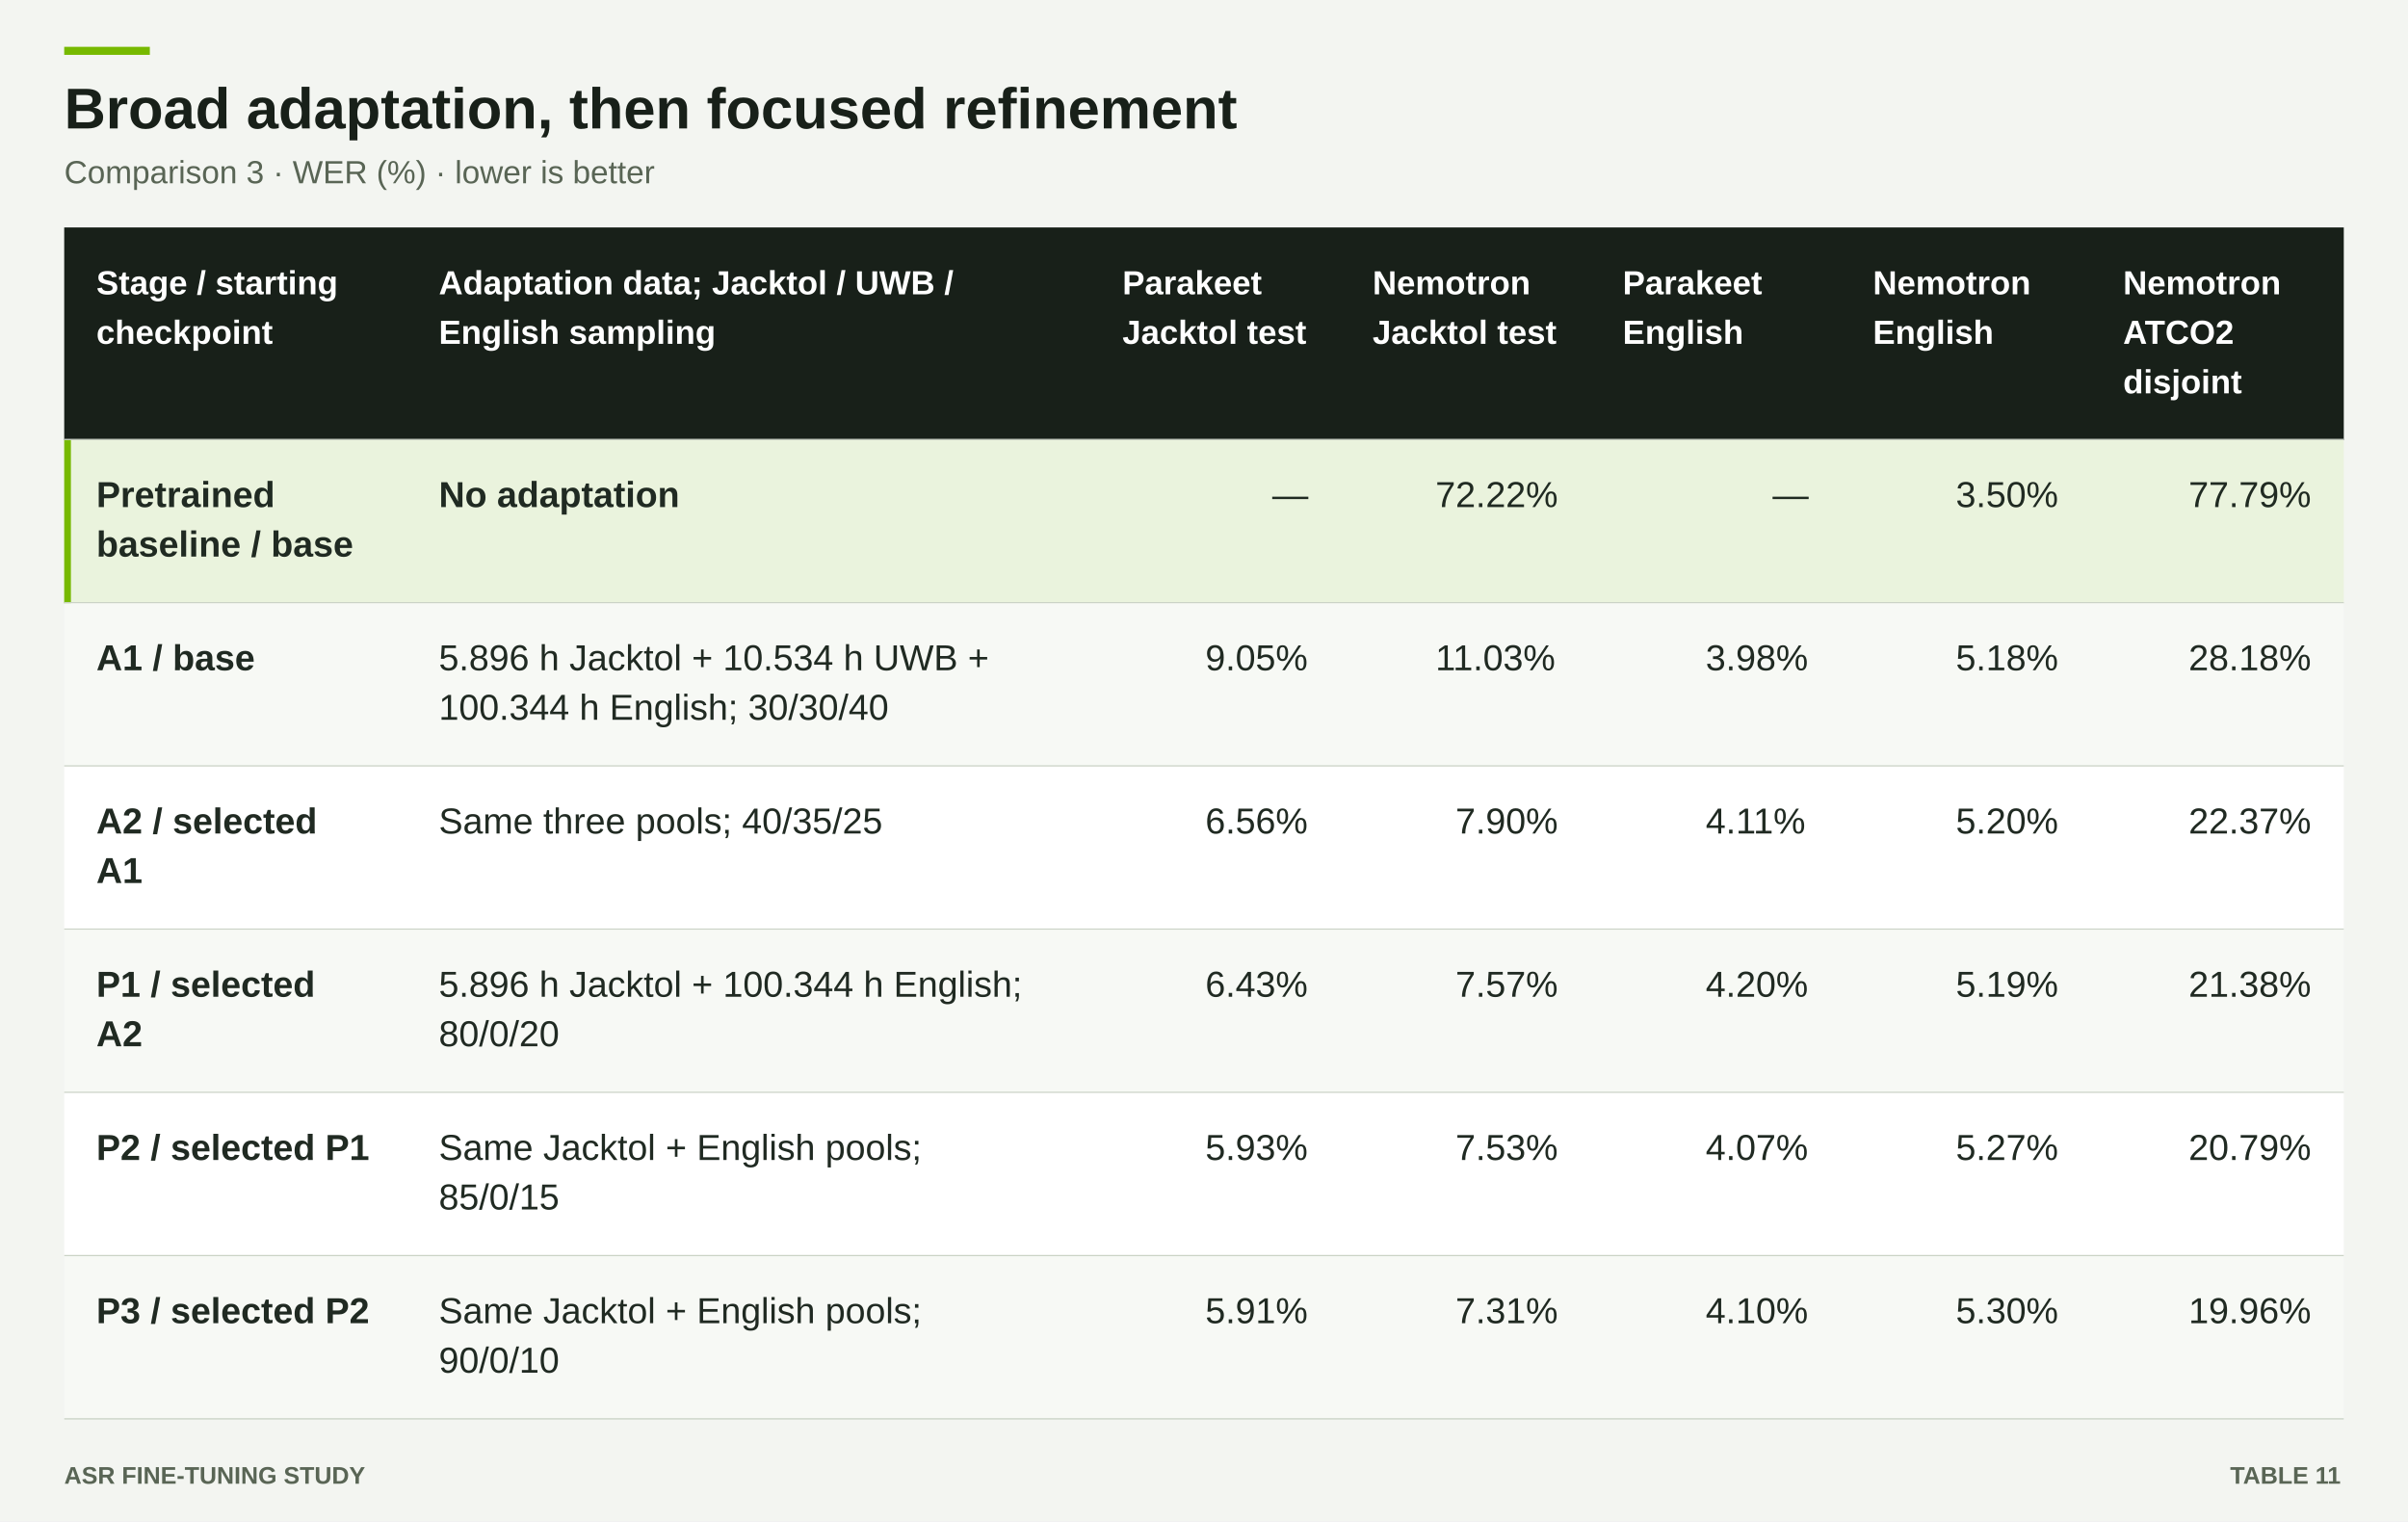
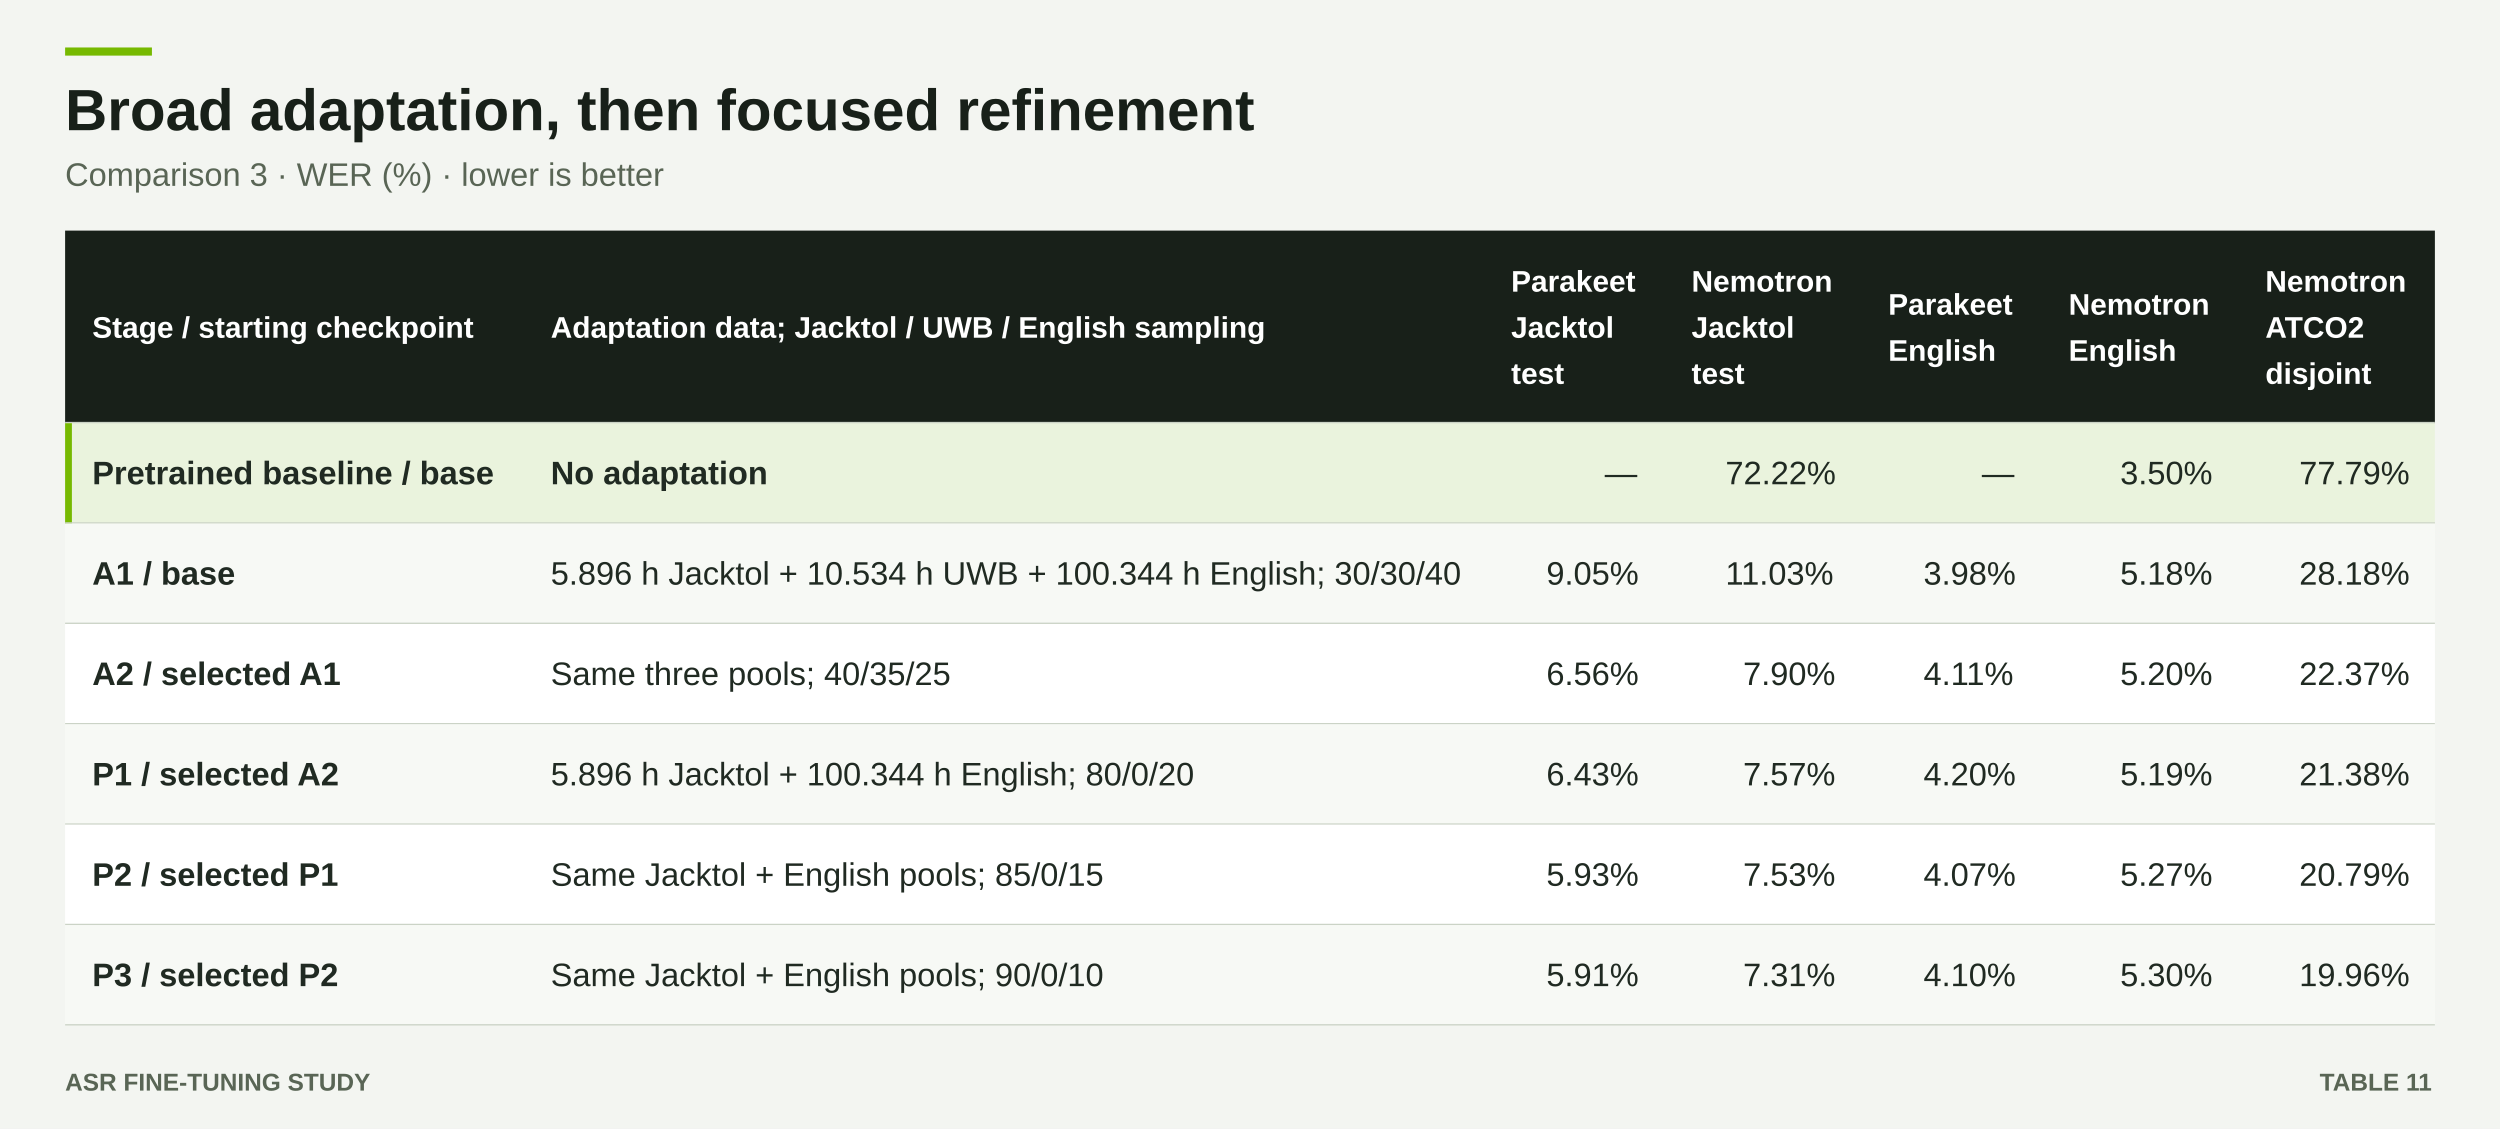
- <svg xmlns="http://www.w3.org/2000/svg" width="1800" height="1137" viewBox="0 0 1800 1137" role="img" aria-labelledby="title">
+ <svg xmlns="http://www.w3.org/2000/svg" width="1843" height="832" viewBox="0 0 1843 832" role="img" aria-labelledby="title">
  <g font-family="Arial, Helvetica, sans-serif">
-     <rect x="0" y="0" width="1800" height="1137" fill="#F3F5F1" />
+     <rect x="0" y="0" width="1843" height="832" fill="#F3F5F1" />
    <rect x="48" y="35" width="64" height="6" fill="#76B900" />
    <text x="48.00" y="96" font-size="43" font-weight="700" fill="#182019">Broad adaptation, then focused refinement</text>
    <text x="48.00" y="137" font-size="24" font-weight="400" fill="#596555">Comparison 3 · WER (%) · lower is better</text>
-     <rect x="48" y="170" width="1704" height="159" fill="#182019" />
-     <text x="72.00" y="220" font-size="25" font-weight="700" fill="#FFFFFF">Stage / starting</text>
-     <text x="72.00" y="257" font-size="25" font-weight="700" fill="#FFFFFF">checkpoint</text>
-     <text x="328.00" y="220" font-size="25" font-weight="700" fill="#FFFFFF">Adaptation data; Jacktol / UWB /</text>
-     <text x="328.00" y="257" font-size="25" font-weight="700" fill="#FFFFFF">English sampling</text>
-     <text x="839.00" y="220" font-size="25" font-weight="700" fill="#FFFFFF">Parakeet</text>
-     <text x="839.00" y="257" font-size="25" font-weight="700" fill="#FFFFFF">Jacktol test</text>
-     <text x="1026.00" y="220" font-size="25" font-weight="700" fill="#FFFFFF">Nemotron</text>
-     <text x="1026.00" y="257" font-size="25" font-weight="700" fill="#FFFFFF">Jacktol test</text>
-     <text x="1213.00" y="220" font-size="25" font-weight="700" fill="#FFFFFF">Parakeet</text>
-     <text x="1213.00" y="257" font-size="25" font-weight="700" fill="#FFFFFF">English</text>
-     <text x="1400.00" y="220" font-size="25" font-weight="700" fill="#FFFFFF">Nemotron</text>
-     <text x="1400.00" y="257" font-size="25" font-weight="700" fill="#FFFFFF">English</text>
-     <text x="1587.00" y="220" font-size="25" font-weight="700" fill="#FFFFFF">Nemotron</text>
-     <text x="1587.00" y="257" font-size="25" font-weight="700" fill="#FFFFFF">ATCO2</text>
-     <text x="1587.00" y="294" font-size="25" font-weight="700" fill="#FFFFFF">disjoint</text>
-     <rect x="48" y="328" width="1704" height="1" fill="#CBD3C6" />
-     <rect x="48" y="329" width="1704" height="122" fill="#EAF3DD" />
-     <rect x="48" y="329" width="5" height="122" fill="#76B900" />
-     <text x="72.00" y="379" font-size="27" font-weight="700" fill="#202A22">Pretrained</text>
-     <text x="72.00" y="416" font-size="27" font-weight="700" fill="#202A22">baseline / base</text>
-     <text x="328.00" y="379" font-size="27" font-weight="700" fill="#202A22">No adaptation</text>
-     <text x="951.00" y="379" font-size="27" font-weight="400" fill="#202A22">—</text>
-     <text x="1073.00" y="379" font-size="27" font-weight="400" fill="#202A22">72.22%</text>
-     <text x="1325.00" y="379" font-size="27" font-weight="400" fill="#202A22">—</text>
-     <text x="1462.00" y="379" font-size="27" font-weight="400" fill="#202A22">3.50%</text>
-     <text x="1636.00" y="379" font-size="27" font-weight="400" fill="#202A22">77.79%</text>
-     <rect x="48" y="450" width="1704" height="1" fill="#CBD3C6" />
-     <rect x="48" y="451" width="1704" height="122" fill="#F7F9F5" />
-     <text x="72.00" y="501" font-size="27" font-weight="700" fill="#202A22">A1 / base</text>
-     <text x="328.00" y="501" font-size="27" font-weight="400" fill="#202A22">5.896 h Jacktol + 10.534 h UWB +</text>
-     <text x="328.00" y="538" font-size="27" font-weight="400" fill="#202A22">100.344 h English; 30/30/40</text>
-     <text x="901.00" y="501" font-size="27" font-weight="400" fill="#202A22">9.05%</text>
-     <text x="1073.03" y="501" font-size="27" font-weight="400" fill="#202A22">11.03%</text>
-     <text x="1275.00" y="501" font-size="27" font-weight="400" fill="#202A22">3.98%</text>
-     <text x="1462.00" y="501" font-size="27" font-weight="400" fill="#202A22">5.18%</text>
-     <text x="1636.00" y="501" font-size="27" font-weight="400" fill="#202A22">28.18%</text>
-     <rect x="48" y="572" width="1704" height="1" fill="#CBD3C6" />
-     <rect x="48" y="573" width="1704" height="122" fill="#FFFFFF" />
-     <text x="72.00" y="623" font-size="27" font-weight="700" fill="#202A22">A2 / selected</text>
-     <text x="72.00" y="660" font-size="27" font-weight="700" fill="#202A22">A1</text>
-     <text x="328.00" y="623" font-size="27" font-weight="400" fill="#202A22">Same three pools; 40/35/25</text>
-     <text x="901.00" y="623" font-size="27" font-weight="400" fill="#202A22">6.56%</text>
-     <text x="1088.00" y="623" font-size="27" font-weight="400" fill="#202A22">7.90%</text>
-     <text x="1275.03" y="623" font-size="27" font-weight="400" fill="#202A22">4.11%</text>
-     <text x="1462.00" y="623" font-size="27" font-weight="400" fill="#202A22">5.20%</text>
-     <text x="1636.00" y="623" font-size="27" font-weight="400" fill="#202A22">22.37%</text>
-     <rect x="48" y="694" width="1704" height="1" fill="#CBD3C6" />
-     <rect x="48" y="695" width="1704" height="122" fill="#F7F9F5" />
-     <text x="72.00" y="745" font-size="27" font-weight="700" fill="#202A22">P1 / selected</text>
-     <text x="72.00" y="782" font-size="27" font-weight="700" fill="#202A22">A2</text>
-     <text x="328.00" y="745" font-size="27" font-weight="400" fill="#202A22">5.896 h Jacktol + 100.344 h English;</text>
-     <text x="328.00" y="782" font-size="27" font-weight="400" fill="#202A22">80/0/20</text>
-     <text x="901.00" y="745" font-size="27" font-weight="400" fill="#202A22">6.43%</text>
-     <text x="1088.00" y="745" font-size="27" font-weight="400" fill="#202A22">7.57%</text>
-     <text x="1275.00" y="745" font-size="27" font-weight="400" fill="#202A22">4.20%</text>
-     <text x="1462.00" y="745" font-size="27" font-weight="400" fill="#202A22">5.19%</text>
-     <text x="1636.00" y="745" font-size="27" font-weight="400" fill="#202A22">21.38%</text>
-     <rect x="48" y="816" width="1704" height="1" fill="#CBD3C6" />
-     <rect x="48" y="817" width="1704" height="122" fill="#FFFFFF" />
-     <text x="72.00" y="867" font-size="27" font-weight="700" fill="#202A22">P2 / selected P1</text>
-     <text x="328.00" y="867" font-size="27" font-weight="400" fill="#202A22">Same Jacktol + English pools;</text>
-     <text x="328.00" y="904" font-size="27" font-weight="400" fill="#202A22">85/0/15</text>
-     <text x="901.00" y="867" font-size="27" font-weight="400" fill="#202A22">5.93%</text>
-     <text x="1088.00" y="867" font-size="27" font-weight="400" fill="#202A22">7.53%</text>
-     <text x="1275.00" y="867" font-size="27" font-weight="400" fill="#202A22">4.07%</text>
-     <text x="1462.00" y="867" font-size="27" font-weight="400" fill="#202A22">5.27%</text>
-     <text x="1636.00" y="867" font-size="27" font-weight="400" fill="#202A22">20.79%</text>
-     <rect x="48" y="938" width="1704" height="1" fill="#CBD3C6" />
-     <rect x="48" y="939" width="1704" height="122" fill="#F7F9F5" />
-     <text x="72.00" y="989" font-size="27" font-weight="700" fill="#202A22">P3 / selected P2</text>
-     <text x="328.00" y="989" font-size="27" font-weight="400" fill="#202A22">Same Jacktol + English pools;</text>
-     <text x="328.00" y="1026" font-size="27" font-weight="400" fill="#202A22">90/0/10</text>
-     <text x="901.00" y="989" font-size="27" font-weight="400" fill="#202A22">5.91%</text>
-     <text x="1088.00" y="989" font-size="27" font-weight="400" fill="#202A22">7.31%</text>
-     <text x="1275.00" y="989" font-size="27" font-weight="400" fill="#202A22">4.10%</text>
-     <text x="1462.00" y="989" font-size="27" font-weight="400" fill="#202A22">5.30%</text>
-     <text x="1636.00" y="989" font-size="27" font-weight="400" fill="#202A22">19.96%</text>
-     <rect x="48" y="1060" width="1704" height="1" fill="#CBD3C6" />
-     <text x="48.00" y="1109" font-size="18" font-weight="700" fill="#596555">ASR FINE-TUNING STUDY</text>
-     <text x="1667.03" y="1109" font-size="18" font-weight="700" fill="#596555">TABLE 11</text>
+     <rect x="48" y="170" width="1747" height="142" fill="#182019" />
+     <text x="68.00" y="249.0" font-size="22" font-weight="700" fill="#FFFFFF">Stage / starting checkpoint</text>
+     <text x="406.00" y="249.0" font-size="22" font-weight="700" fill="#FFFFFF">Adaptation data; Jacktol / UWB / English sampling</text>
+     <text x="1114.00" y="215.0" font-size="22" font-weight="700" fill="#FFFFFF">Parakeet</text>
+     <text x="1114.00" y="249.0" font-size="22" font-weight="700" fill="#FFFFFF">Jacktol</text>
+     <text x="1114.00" y="283.0" font-size="22" font-weight="700" fill="#FFFFFF">test</text>
+     <text x="1247.00" y="215.0" font-size="22" font-weight="700" fill="#FFFFFF">Nemotron</text>
+     <text x="1247.00" y="249.0" font-size="22" font-weight="700" fill="#FFFFFF">Jacktol</text>
+     <text x="1247.00" y="283.0" font-size="22" font-weight="700" fill="#FFFFFF">test</text>
+     <text x="1392.00" y="232.0" font-size="22" font-weight="700" fill="#FFFFFF">Parakeet</text>
+     <text x="1392.00" y="266.0" font-size="22" font-weight="700" fill="#FFFFFF">English</text>
+     <text x="1525.00" y="232.0" font-size="22" font-weight="700" fill="#FFFFFF">Nemotron</text>
+     <text x="1525.00" y="266.0" font-size="22" font-weight="700" fill="#FFFFFF">English</text>
+     <text x="1670.00" y="215.0" font-size="22" font-weight="700" fill="#FFFFFF">Nemotron</text>
+     <text x="1670.00" y="249.0" font-size="22" font-weight="700" fill="#FFFFFF">ATCO2</text>
+     <text x="1670.00" y="283.0" font-size="22" font-weight="700" fill="#FFFFFF">disjoint</text>
+     <rect x="48" y="311" width="1747" height="1" fill="#CBD3C6" />
+     <rect x="48" y="312" width="1747" height="74" fill="#EAF3DD" />
+     <rect x="48" y="312" width="5" height="74" fill="#76B900" />
+     <text x="68.00" y="357.0" font-size="24" font-weight="700" fill="#202A22">Pretrained baseline / base</text>
+     <text x="406.00" y="357.0" font-size="24" font-weight="700" fill="#202A22">No adaptation</text>
+     <text x="1183.00" y="357.0" font-size="24" font-weight="400" fill="#202A22">—</text>
+     <text x="1272.00" y="357.0" font-size="24" font-weight="400" fill="#202A22">72.22%</text>
+     <text x="1461.00" y="357.0" font-size="24" font-weight="400" fill="#202A22">—</text>
+     <text x="1563.00" y="357.0" font-size="24" font-weight="400" fill="#202A22">3.50%</text>
+     <text x="1695.00" y="357.0" font-size="24" font-weight="400" fill="#202A22">77.79%</text>
+     <rect x="48" y="385" width="1747" height="1" fill="#CBD3C6" />
+     <rect x="48" y="386" width="1747" height="74" fill="#F7F9F5" />
+     <text x="68.00" y="431.0" font-size="24" font-weight="700" fill="#202A22">A1 / base</text>
+     <text x="406.00" y="431.0" font-size="24" font-weight="400" fill="#202A22">5.896 h Jacktol + 10.534 h UWB + 100.344 h English; 30/30/40</text>
+     <text x="1140.00" y="431.0" font-size="24" font-weight="400" fill="#202A22">9.05%</text>
+     <text x="1272.03" y="431.0" font-size="24" font-weight="400" fill="#202A22">11.03%</text>
+     <text x="1418.00" y="431.0" font-size="24" font-weight="400" fill="#202A22">3.98%</text>
+     <text x="1563.00" y="431.0" font-size="24" font-weight="400" fill="#202A22">5.18%</text>
+     <text x="1695.00" y="431.0" font-size="24" font-weight="400" fill="#202A22">28.18%</text>
+     <rect x="48" y="459" width="1747" height="1" fill="#CBD3C6" />
+     <rect x="48" y="460" width="1747" height="74" fill="#FFFFFF" />
+     <text x="68.00" y="505.0" font-size="24" font-weight="700" fill="#202A22">A2 / selected A1</text>
+     <text x="406.00" y="505.0" font-size="24" font-weight="400" fill="#202A22">Same three pools; 40/35/25</text>
+     <text x="1140.00" y="505.0" font-size="24" font-weight="400" fill="#202A22">6.56%</text>
+     <text x="1285.00" y="505.0" font-size="24" font-weight="400" fill="#202A22">7.90%</text>
+     <text x="1418.03" y="505.0" font-size="24" font-weight="400" fill="#202A22">4.11%</text>
+     <text x="1563.00" y="505.0" font-size="24" font-weight="400" fill="#202A22">5.20%</text>
+     <text x="1695.00" y="505.0" font-size="24" font-weight="400" fill="#202A22">22.37%</text>
+     <rect x="48" y="533" width="1747" height="1" fill="#CBD3C6" />
+     <rect x="48" y="534" width="1747" height="74" fill="#F7F9F5" />
+     <text x="68.00" y="579.0" font-size="24" font-weight="700" fill="#202A22">P1 / selected A2</text>
+     <text x="406.00" y="579.0" font-size="24" font-weight="400" fill="#202A22">5.896 h Jacktol + 100.344 h English; 80/0/20</text>
+     <text x="1140.00" y="579.0" font-size="24" font-weight="400" fill="#202A22">6.43%</text>
+     <text x="1285.00" y="579.0" font-size="24" font-weight="400" fill="#202A22">7.57%</text>
+     <text x="1418.00" y="579.0" font-size="24" font-weight="400" fill="#202A22">4.20%</text>
+     <text x="1563.00" y="579.0" font-size="24" font-weight="400" fill="#202A22">5.19%</text>
+     <text x="1695.00" y="579.0" font-size="24" font-weight="400" fill="#202A22">21.38%</text>
+     <rect x="48" y="607" width="1747" height="1" fill="#CBD3C6" />
+     <rect x="48" y="608" width="1747" height="74" fill="#FFFFFF" />
+     <text x="68.00" y="653.0" font-size="24" font-weight="700" fill="#202A22">P2 / selected P1</text>
+     <text x="406.00" y="653.0" font-size="24" font-weight="400" fill="#202A22">Same Jacktol + English pools; 85/0/15</text>
+     <text x="1140.00" y="653.0" font-size="24" font-weight="400" fill="#202A22">5.93%</text>
+     <text x="1285.00" y="653.0" font-size="24" font-weight="400" fill="#202A22">7.53%</text>
+     <text x="1418.00" y="653.0" font-size="24" font-weight="400" fill="#202A22">4.07%</text>
+     <text x="1563.00" y="653.0" font-size="24" font-weight="400" fill="#202A22">5.27%</text>
+     <text x="1695.00" y="653.0" font-size="24" font-weight="400" fill="#202A22">20.79%</text>
+     <rect x="48" y="681" width="1747" height="1" fill="#CBD3C6" />
+     <rect x="48" y="682" width="1747" height="74" fill="#F7F9F5" />
+     <text x="68.00" y="727.0" font-size="24" font-weight="700" fill="#202A22">P3 / selected P2</text>
+     <text x="406.00" y="727.0" font-size="24" font-weight="400" fill="#202A22">Same Jacktol + English pools; 90/0/10</text>
+     <text x="1140.00" y="727.0" font-size="24" font-weight="400" fill="#202A22">5.91%</text>
+     <text x="1285.00" y="727.0" font-size="24" font-weight="400" fill="#202A22">7.31%</text>
+     <text x="1418.00" y="727.0" font-size="24" font-weight="400" fill="#202A22">4.10%</text>
+     <text x="1563.00" y="727.0" font-size="24" font-weight="400" fill="#202A22">5.30%</text>
+     <text x="1695.00" y="727.0" font-size="24" font-weight="400" fill="#202A22">19.96%</text>
+     <rect x="48" y="755" width="1747" height="1" fill="#CBD3C6" />
+     <text x="48.00" y="804" font-size="18" font-weight="700" fill="#596555">ASR FINE-TUNING STUDY</text>
+     <text x="1710.03" y="804" font-size="18" font-weight="700" fill="#596555">TABLE 11</text>
  </g>
</svg>
